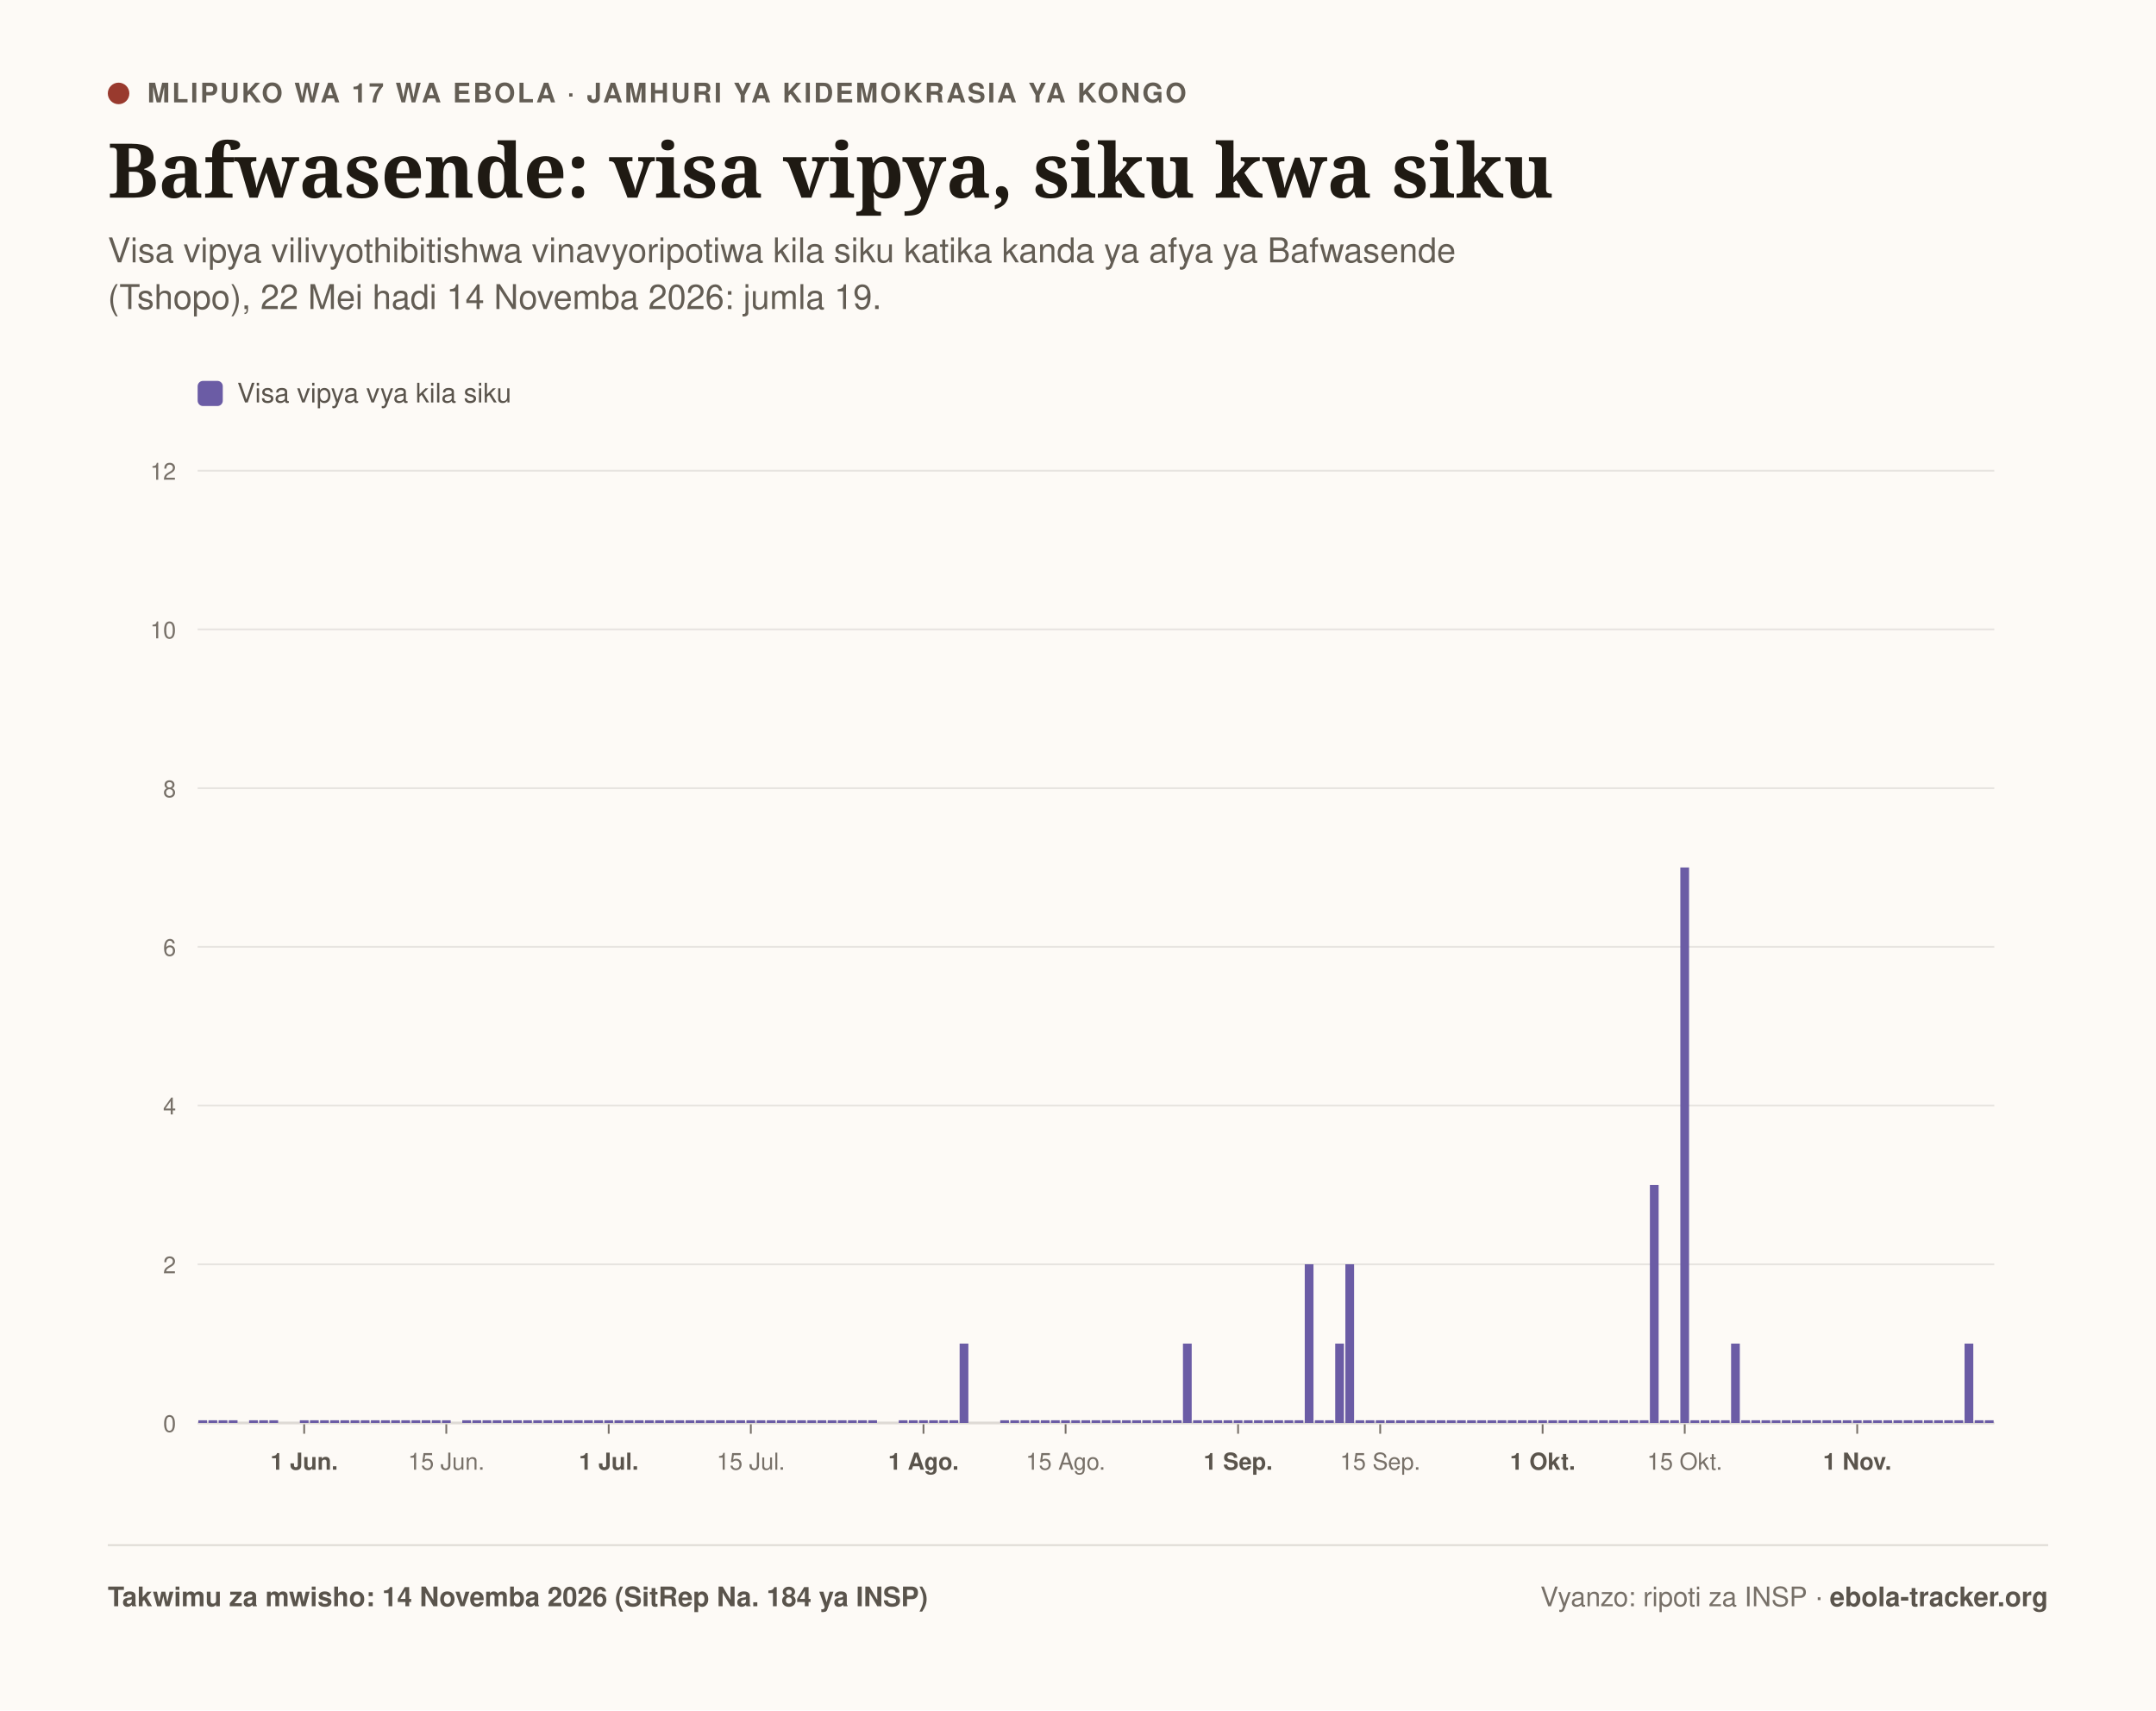
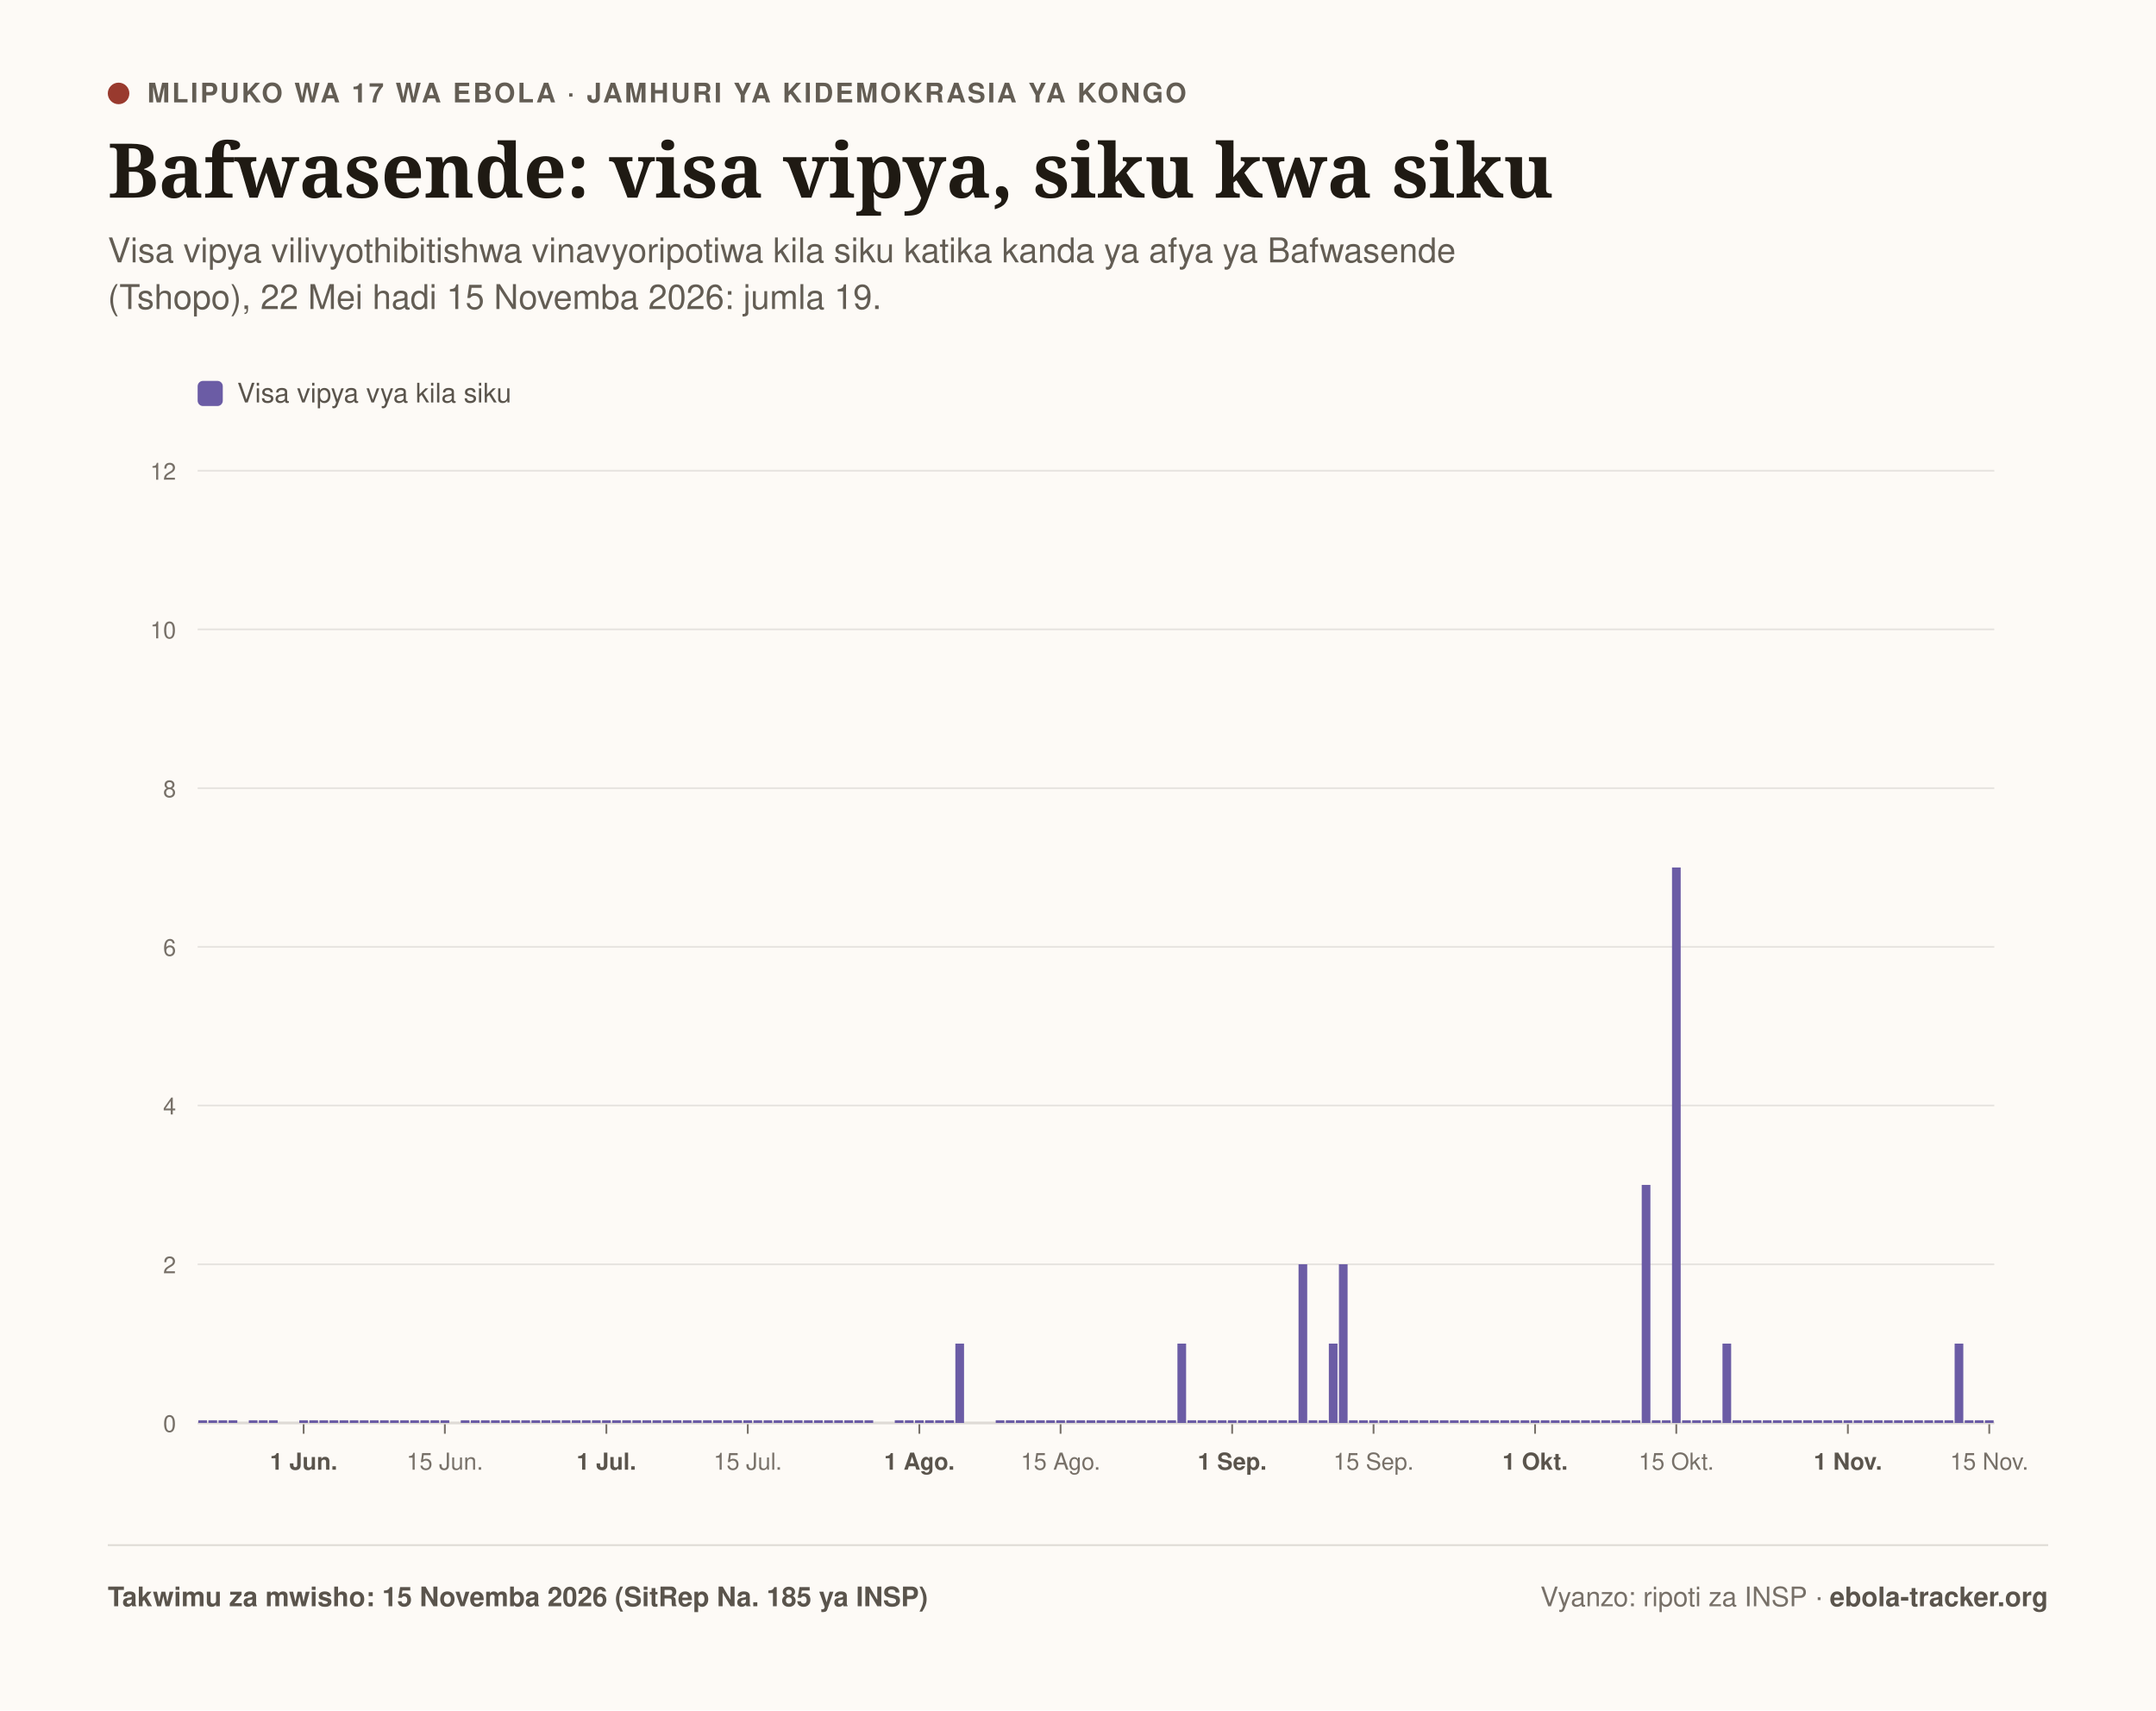
- <svg xmlns="http://www.w3.org/2000/svg" viewBox="0 0 1200 952" role="img" aria-label="Bafwasende: visa vipya, siku kwa siku. Visa vipya vilivyothibitishwa vinavyoripotiwa kila siku katika kanda ya afya ya Bafwasende (Tshopo), 22 Mei hadi 14 Novemba 2026: jumla 19.">
+ <svg xmlns="http://www.w3.org/2000/svg" viewBox="0 0 1200 952" role="img" aria-label="Bafwasende: visa vipya, siku kwa siku. Visa vipya vilivyothibitishwa vinavyoripotiwa kila siku katika kanda ya afya ya Bafwasende (Tshopo), 22 Mei hadi 15 Novemba 2026: jumla 19.">
  <rect width="1200" height="952" fill="#FDFAF6" />
  <circle cx="66" cy="52" r="6" fill="#993A2E" />
  <text x="82.0" y="57.0" font-family="'Public Sans',Helvetica,Arial,sans-serif" font-size="15" font-weight="700" fill="#635D54" text-anchor="start" letter-spacing=".08em">MLIPUKO WA 17 WA EBOLA · JAMHURI YA KIDEMOKRASIA YA KONGO</text>
  <text x="60.0" y="110.0" font-family="'Source Serif 4',Georgia,serif" font-size="42" font-weight="600" fill="#1F1A13" text-anchor="start">Bafwasende: visa vipya, siku kwa siku</text>
  <text x="60.0" y="146.0" font-family="'Public Sans',Helvetica,Arial,sans-serif" font-size="19" font-weight="400" fill="#635D54" text-anchor="start">Visa vipya vilivyothibitishwa vinavyoripotiwa kila siku katika kanda ya afya ya Bafwasende</text>
-   <text x="60.0" y="172.0" font-family="'Public Sans',Helvetica,Arial,sans-serif" font-size="19" font-weight="400" fill="#635D54" text-anchor="start">(Tshopo), 22 Mei hadi 14 Novemba 2026: jumla 19.</text>
+   <text x="60.0" y="172.0" font-family="'Public Sans',Helvetica,Arial,sans-serif" font-size="19" font-weight="400" fill="#635D54" text-anchor="start">(Tshopo), 22 Mei hadi 15 Novemba 2026: jumla 19.</text>
  <rect x="110" y="212" width="14" height="14" rx="3" fill="#6B5CA5" />
  <text x="132.0" y="224.0" font-family="'Public Sans',Helvetica,Arial,sans-serif" font-size="15" font-weight="400" fill="#5A544C" text-anchor="start">Visa vipya vya kila siku</text>
  <line x1="110" x2="1110" y1="792.0" y2="792.0" stroke="#E7E4E0" />
  <text x="98.0" y="797.0" font-family="'Public Sans',Helvetica,Arial,sans-serif" font-size="13" font-weight="400" fill="#777068" text-anchor="end">0</text>
  <line x1="110" x2="1110" y1="703.7" y2="703.7" stroke="#E7E4E0" />
  <text x="98.0" y="708.7" font-family="'Public Sans',Helvetica,Arial,sans-serif" font-size="13" font-weight="400" fill="#777068" text-anchor="end">2</text>
  <line x1="110" x2="1110" y1="615.3" y2="615.3" stroke="#E7E4E0" />
  <text x="98.0" y="620.3" font-family="'Public Sans',Helvetica,Arial,sans-serif" font-size="13" font-weight="400" fill="#777068" text-anchor="end">4</text>
  <line x1="110" x2="1110" y1="527.0" y2="527.0" stroke="#E7E4E0" />
  <text x="98.0" y="532.0" font-family="'Public Sans',Helvetica,Arial,sans-serif" font-size="13" font-weight="400" fill="#777068" text-anchor="end">6</text>
  <line x1="110" x2="1110" y1="438.7" y2="438.7" stroke="#E7E4E0" />
  <text x="98.0" y="443.7" font-family="'Public Sans',Helvetica,Arial,sans-serif" font-size="13" font-weight="400" fill="#777068" text-anchor="end">8</text>
  <line x1="110" x2="1110" y1="350.3" y2="350.3" stroke="#E7E4E0" />
  <text x="98.0" y="355.3" font-family="'Public Sans',Helvetica,Arial,sans-serif" font-size="13" font-weight="400" fill="#777068" text-anchor="end">10</text>
  <line x1="110" x2="1110" y1="262.0" y2="262.0" stroke="#E7E4E0" />
  <text x="98.0" y="267.0" font-family="'Public Sans',Helvetica,Arial,sans-serif" font-size="13" font-weight="400" fill="#777068" text-anchor="end">12</text>
-   <line x1="169.3" x2="169.3" y1="792" y2="798" stroke="#777068" />
-   <text x="169.3" y="818.0" font-family="'Public Sans',Helvetica,Arial,sans-serif" font-size="13" font-weight="600" fill="#5A544C" text-anchor="middle">1 Jun.</text>
-   <line x1="248.4" x2="248.4" y1="792" y2="798" stroke="#777068" />
-   <text x="248.4" y="818.0" font-family="'Public Sans',Helvetica,Arial,sans-serif" font-size="13" font-weight="400" fill="#777068" text-anchor="middle">15 Jun.</text>
-   <line x1="338.8" x2="338.8" y1="792" y2="798" stroke="#777068" />
-   <text x="338.8" y="818.0" font-family="'Public Sans',Helvetica,Arial,sans-serif" font-size="13" font-weight="600" fill="#5A544C" text-anchor="middle">1 Jul.</text>
-   <line x1="417.9" x2="417.9" y1="792" y2="798" stroke="#777068" />
-   <text x="417.9" y="818.0" font-family="'Public Sans',Helvetica,Arial,sans-serif" font-size="13" font-weight="400" fill="#777068" text-anchor="middle">15 Jul.</text>
-   <line x1="514.0" x2="514.0" y1="792" y2="798" stroke="#777068" />
-   <text x="514.0" y="818.0" font-family="'Public Sans',Helvetica,Arial,sans-serif" font-size="13" font-weight="600" fill="#5A544C" text-anchor="middle">1 Ago.</text>
-   <line x1="593.1" x2="593.1" y1="792" y2="798" stroke="#777068" />
-   <text x="593.1" y="818.0" font-family="'Public Sans',Helvetica,Arial,sans-serif" font-size="13" font-weight="400" fill="#777068" text-anchor="middle">15 Ago.</text>
-   <line x1="689.1" x2="689.1" y1="792" y2="798" stroke="#777068" />
-   <text x="689.1" y="818.0" font-family="'Public Sans',Helvetica,Arial,sans-serif" font-size="13" font-weight="600" fill="#5A544C" text-anchor="middle">1 Sep.</text>
-   <line x1="768.2" x2="768.2" y1="792" y2="798" stroke="#777068" />
-   <text x="768.2" y="818.0" font-family="'Public Sans',Helvetica,Arial,sans-serif" font-size="13" font-weight="400" fill="#777068" text-anchor="middle">15 Sep.</text>
-   <line x1="858.6" x2="858.6" y1="792" y2="798" stroke="#777068" />
-   <text x="858.6" y="818.0" font-family="'Public Sans',Helvetica,Arial,sans-serif" font-size="13" font-weight="600" fill="#5A544C" text-anchor="middle">1 Okt.</text>
-   <line x1="937.7" x2="937.7" y1="792" y2="798" stroke="#777068" />
-   <text x="937.7" y="818.0" font-family="'Public Sans',Helvetica,Arial,sans-serif" font-size="13" font-weight="400" fill="#777068" text-anchor="middle">15 Okt.</text>
-   <line x1="1033.7" x2="1033.7" y1="792" y2="798" stroke="#777068" />
-   <text x="1033.7" y="818.0" font-family="'Public Sans',Helvetica,Arial,sans-serif" font-size="13" font-weight="600" fill="#5A544C" text-anchor="middle">1 Nov.</text>
+   <line x1="169.0" x2="169.0" y1="792" y2="798" stroke="#777068" />
+   <text x="169.0" y="818.0" font-family="'Public Sans',Helvetica,Arial,sans-serif" font-size="13" font-weight="600" fill="#5A544C" text-anchor="middle">1 Jun.</text>
+   <line x1="247.6" x2="247.6" y1="792" y2="798" stroke="#777068" />
+   <text x="247.6" y="818.0" font-family="'Public Sans',Helvetica,Arial,sans-serif" font-size="13" font-weight="400" fill="#777068" text-anchor="middle">15 Jun.</text>
+   <line x1="337.5" x2="337.5" y1="792" y2="798" stroke="#777068" />
+   <text x="337.5" y="818.0" font-family="'Public Sans',Helvetica,Arial,sans-serif" font-size="13" font-weight="600" fill="#5A544C" text-anchor="middle">1 Jul.</text>
+   <line x1="416.2" x2="416.2" y1="792" y2="798" stroke="#777068" />
+   <text x="416.2" y="818.0" font-family="'Public Sans',Helvetica,Arial,sans-serif" font-size="13" font-weight="400" fill="#777068" text-anchor="middle">15 Jul.</text>
+   <line x1="511.7" x2="511.7" y1="792" y2="798" stroke="#777068" />
+   <text x="511.7" y="818.0" font-family="'Public Sans',Helvetica,Arial,sans-serif" font-size="13" font-weight="600" fill="#5A544C" text-anchor="middle">1 Ago.</text>
+   <line x1="590.3" x2="590.3" y1="792" y2="798" stroke="#777068" />
+   <text x="590.3" y="818.0" font-family="'Public Sans',Helvetica,Arial,sans-serif" font-size="13" font-weight="400" fill="#777068" text-anchor="middle">15 Ago.</text>
+   <line x1="685.8" x2="685.8" y1="792" y2="798" stroke="#777068" />
+   <text x="685.8" y="818.0" font-family="'Public Sans',Helvetica,Arial,sans-serif" font-size="13" font-weight="600" fill="#5A544C" text-anchor="middle">1 Sep.</text>
+   <line x1="764.5" x2="764.5" y1="792" y2="798" stroke="#777068" />
+   <text x="764.5" y="818.0" font-family="'Public Sans',Helvetica,Arial,sans-serif" font-size="13" font-weight="400" fill="#777068" text-anchor="middle">15 Sep.</text>
+   <line x1="854.4" x2="854.4" y1="792" y2="798" stroke="#777068" />
+   <text x="854.4" y="818.0" font-family="'Public Sans',Helvetica,Arial,sans-serif" font-size="13" font-weight="600" fill="#5A544C" text-anchor="middle">1 Okt.</text>
+   <line x1="933.0" x2="933.0" y1="792" y2="798" stroke="#777068" />
+   <text x="933.0" y="818.0" font-family="'Public Sans',Helvetica,Arial,sans-serif" font-size="13" font-weight="400" fill="#777068" text-anchor="middle">15 Okt.</text>
+   <line x1="1028.5" x2="1028.5" y1="792" y2="798" stroke="#777068" />
+   <text x="1028.5" y="818.0" font-family="'Public Sans',Helvetica,Arial,sans-serif" font-size="13" font-weight="600" fill="#5A544C" text-anchor="middle">1 Nov.</text>
+   <line x1="1107.2" x2="1107.2" y1="792" y2="798" stroke="#777068" />
+   <text x="1107.2" y="818.0" font-family="'Public Sans',Helvetica,Arial,sans-serif" font-size="13" font-weight="400" fill="#777068" text-anchor="middle">15 Nov.</text>
  <line x1="110" x2="1110" y1="792" y2="792" stroke="#DEDAD5" stroke-width="1.5" />
-   <rect x="110.40" y="790.50" width="4.86" height="1.50" fill="#6B5CA5" />
-   <rect x="116.05" y="790.50" width="4.86" height="1.50" fill="#6B5CA5" />
-   <rect x="121.69" y="790.50" width="4.86" height="1.50" fill="#6B5CA5" />
-   <rect x="127.34" y="790.50" width="4.86" height="1.50" fill="#6B5CA5" />
-   <rect x="138.64" y="790.50" width="4.86" height="1.50" fill="#6B5CA5" />
-   <rect x="144.29" y="790.50" width="4.86" height="1.50" fill="#6B5CA5" />
-   <rect x="149.94" y="790.50" width="4.86" height="1.50" fill="#6B5CA5" />
-   <rect x="166.89" y="790.50" width="4.86" height="1.50" fill="#6B5CA5" />
-   <rect x="172.54" y="790.50" width="4.86" height="1.50" fill="#6B5CA5" />
-   <rect x="178.19" y="790.50" width="4.86" height="1.50" fill="#6B5CA5" />
-   <rect x="183.84" y="790.50" width="4.86" height="1.50" fill="#6B5CA5" />
-   <rect x="189.49" y="790.50" width="4.86" height="1.50" fill="#6B5CA5" />
-   <rect x="195.14" y="790.50" width="4.86" height="1.50" fill="#6B5CA5" />
-   <rect x="200.79" y="790.50" width="4.86" height="1.50" fill="#6B5CA5" />
-   <rect x="206.44" y="790.50" width="4.86" height="1.50" fill="#6B5CA5" />
-   <rect x="212.09" y="790.50" width="4.86" height="1.50" fill="#6B5CA5" />
-   <rect x="217.74" y="790.50" width="4.86" height="1.50" fill="#6B5CA5" />
-   <rect x="223.39" y="790.50" width="4.86" height="1.50" fill="#6B5CA5" />
-   <rect x="229.04" y="790.50" width="4.86" height="1.50" fill="#6B5CA5" />
-   <rect x="234.69" y="790.50" width="4.86" height="1.50" fill="#6B5CA5" />
-   <rect x="240.34" y="790.50" width="4.86" height="1.50" fill="#6B5CA5" />
-   <rect x="245.99" y="790.50" width="4.86" height="1.50" fill="#6B5CA5" />
-   <rect x="257.29" y="790.50" width="4.86" height="1.50" fill="#6B5CA5" />
-   <rect x="262.94" y="790.50" width="4.86" height="1.50" fill="#6B5CA5" />
-   <rect x="268.59" y="790.50" width="4.86" height="1.50" fill="#6B5CA5" />
-   <rect x="274.24" y="790.50" width="4.86" height="1.50" fill="#6B5CA5" />
-   <rect x="279.89" y="790.50" width="4.86" height="1.50" fill="#6B5CA5" />
-   <rect x="285.54" y="790.50" width="4.86" height="1.50" fill="#6B5CA5" />
-   <rect x="291.19" y="790.50" width="4.86" height="1.50" fill="#6B5CA5" />
-   <rect x="296.84" y="790.50" width="4.86" height="1.50" fill="#6B5CA5" />
-   <rect x="302.49" y="790.50" width="4.86" height="1.50" fill="#6B5CA5" />
-   <rect x="308.14" y="790.50" width="4.86" height="1.50" fill="#6B5CA5" />
-   <rect x="313.79" y="790.50" width="4.86" height="1.50" fill="#6B5CA5" />
-   <rect x="319.44" y="790.50" width="4.86" height="1.50" fill="#6B5CA5" />
-   <rect x="325.08" y="790.50" width="4.86" height="1.50" fill="#6B5CA5" />
-   <rect x="330.73" y="790.50" width="4.86" height="1.50" fill="#6B5CA5" />
-   <rect x="336.38" y="790.50" width="4.86" height="1.50" fill="#6B5CA5" />
-   <rect x="342.03" y="790.50" width="4.86" height="1.50" fill="#6B5CA5" />
-   <rect x="347.68" y="790.50" width="4.86" height="1.50" fill="#6B5CA5" />
-   <rect x="353.33" y="790.50" width="4.86" height="1.50" fill="#6B5CA5" />
-   <rect x="358.98" y="790.50" width="4.86" height="1.50" fill="#6B5CA5" />
-   <rect x="364.63" y="790.50" width="4.86" height="1.50" fill="#6B5CA5" />
-   <rect x="370.28" y="790.50" width="4.86" height="1.50" fill="#6B5CA5" />
-   <rect x="375.93" y="790.50" width="4.86" height="1.50" fill="#6B5CA5" />
-   <rect x="381.58" y="790.50" width="4.86" height="1.50" fill="#6B5CA5" />
-   <rect x="387.23" y="790.50" width="4.86" height="1.50" fill="#6B5CA5" />
-   <rect x="392.88" y="790.50" width="4.86" height="1.50" fill="#6B5CA5" />
-   <rect x="398.53" y="790.50" width="4.86" height="1.50" fill="#6B5CA5" />
-   <rect x="404.18" y="790.50" width="4.86" height="1.50" fill="#6B5CA5" />
-   <rect x="409.83" y="790.50" width="4.86" height="1.50" fill="#6B5CA5" />
-   <rect x="415.48" y="790.50" width="4.86" height="1.50" fill="#6B5CA5" />
-   <rect x="421.13" y="790.50" width="4.86" height="1.50" fill="#6B5CA5" />
-   <rect x="426.78" y="790.50" width="4.86" height="1.50" fill="#6B5CA5" />
-   <rect x="432.43" y="790.50" width="4.86" height="1.50" fill="#6B5CA5" />
-   <rect x="438.08" y="790.50" width="4.86" height="1.50" fill="#6B5CA5" />
-   <rect x="443.73" y="790.50" width="4.86" height="1.50" fill="#6B5CA5" />
-   <rect x="449.38" y="790.50" width="4.86" height="1.50" fill="#6B5CA5" />
-   <rect x="455.03" y="790.50" width="4.86" height="1.50" fill="#6B5CA5" />
-   <rect x="460.68" y="790.50" width="4.86" height="1.50" fill="#6B5CA5" />
-   <rect x="466.33" y="790.50" width="4.86" height="1.50" fill="#6B5CA5" />
-   <rect x="471.98" y="790.50" width="4.86" height="1.50" fill="#6B5CA5" />
-   <rect x="477.63" y="790.50" width="4.86" height="1.50" fill="#6B5CA5" />
-   <rect x="483.28" y="790.50" width="4.86" height="1.50" fill="#6B5CA5" />
-   <rect x="500.23" y="790.50" width="4.86" height="1.50" fill="#6B5CA5" />
-   <rect x="505.88" y="790.50" width="4.86" height="1.50" fill="#6B5CA5" />
-   <rect x="511.53" y="790.50" width="4.86" height="1.50" fill="#6B5CA5" />
-   <rect x="517.18" y="790.50" width="4.86" height="1.50" fill="#6B5CA5" />
-   <rect x="522.82" y="790.50" width="4.86" height="1.50" fill="#6B5CA5" />
-   <rect x="528.47" y="790.50" width="4.86" height="1.50" fill="#6B5CA5" />
-   <rect x="534.12" y="747.83" width="4.86" height="44.17" fill="#6B5CA5" />
-   <rect x="556.72" y="790.50" width="4.86" height="1.50" fill="#6B5CA5" />
-   <rect x="562.37" y="790.50" width="4.86" height="1.50" fill="#6B5CA5" />
-   <rect x="568.02" y="790.50" width="4.86" height="1.50" fill="#6B5CA5" />
-   <rect x="573.67" y="790.50" width="4.86" height="1.50" fill="#6B5CA5" />
-   <rect x="579.32" y="790.50" width="4.86" height="1.50" fill="#6B5CA5" />
-   <rect x="584.97" y="790.50" width="4.86" height="1.50" fill="#6B5CA5" />
-   <rect x="590.62" y="790.50" width="4.86" height="1.50" fill="#6B5CA5" />
-   <rect x="596.27" y="790.50" width="4.86" height="1.50" fill="#6B5CA5" />
-   <rect x="601.92" y="790.50" width="4.86" height="1.50" fill="#6B5CA5" />
-   <rect x="607.57" y="790.50" width="4.86" height="1.50" fill="#6B5CA5" />
-   <rect x="613.22" y="790.50" width="4.86" height="1.50" fill="#6B5CA5" />
-   <rect x="618.87" y="790.50" width="4.86" height="1.50" fill="#6B5CA5" />
-   <rect x="624.52" y="790.50" width="4.86" height="1.50" fill="#6B5CA5" />
-   <rect x="630.17" y="790.50" width="4.86" height="1.50" fill="#6B5CA5" />
-   <rect x="635.82" y="790.50" width="4.86" height="1.50" fill="#6B5CA5" />
-   <rect x="641.47" y="790.50" width="4.86" height="1.50" fill="#6B5CA5" />
-   <rect x="647.12" y="790.50" width="4.86" height="1.50" fill="#6B5CA5" />
-   <rect x="652.77" y="790.50" width="4.86" height="1.50" fill="#6B5CA5" />
-   <rect x="658.42" y="747.83" width="4.86" height="44.17" fill="#6B5CA5" />
-   <rect x="664.07" y="790.50" width="4.86" height="1.50" fill="#6B5CA5" />
-   <rect x="669.72" y="790.50" width="4.86" height="1.50" fill="#6B5CA5" />
-   <rect x="675.37" y="790.50" width="4.86" height="1.50" fill="#6B5CA5" />
-   <rect x="681.02" y="790.50" width="4.86" height="1.50" fill="#6B5CA5" />
-   <rect x="686.67" y="790.50" width="4.86" height="1.50" fill="#6B5CA5" />
-   <rect x="692.32" y="790.50" width="4.86" height="1.50" fill="#6B5CA5" />
-   <rect x="697.97" y="790.50" width="4.86" height="1.50" fill="#6B5CA5" />
-   <rect x="703.62" y="790.50" width="4.86" height="1.50" fill="#6B5CA5" />
-   <rect x="709.27" y="790.50" width="4.86" height="1.50" fill="#6B5CA5" />
-   <rect x="714.92" y="790.50" width="4.86" height="1.50" fill="#6B5CA5" />
-   <rect x="720.56" y="790.50" width="4.86" height="1.50" fill="#6B5CA5" />
-   <rect x="726.21" y="703.67" width="4.86" height="88.33" fill="#6B5CA5" />
-   <rect x="731.86" y="790.50" width="4.86" height="1.50" fill="#6B5CA5" />
-   <rect x="737.51" y="790.50" width="4.86" height="1.50" fill="#6B5CA5" />
-   <rect x="743.16" y="747.83" width="4.86" height="44.17" fill="#6B5CA5" />
-   <rect x="748.81" y="703.67" width="4.86" height="88.33" fill="#6B5CA5" />
-   <rect x="754.46" y="790.50" width="4.86" height="1.50" fill="#6B5CA5" />
-   <rect x="760.11" y="790.50" width="4.86" height="1.50" fill="#6B5CA5" />
-   <rect x="765.76" y="790.50" width="4.86" height="1.50" fill="#6B5CA5" />
-   <rect x="771.41" y="790.50" width="4.86" height="1.50" fill="#6B5CA5" />
-   <rect x="777.06" y="790.50" width="4.86" height="1.50" fill="#6B5CA5" />
-   <rect x="782.71" y="790.50" width="4.86" height="1.50" fill="#6B5CA5" />
-   <rect x="788.36" y="790.50" width="4.86" height="1.50" fill="#6B5CA5" />
-   <rect x="794.01" y="790.50" width="4.86" height="1.50" fill="#6B5CA5" />
-   <rect x="799.66" y="790.50" width="4.86" height="1.50" fill="#6B5CA5" />
-   <rect x="805.31" y="790.50" width="4.86" height="1.50" fill="#6B5CA5" />
-   <rect x="810.96" y="790.50" width="4.86" height="1.50" fill="#6B5CA5" />
-   <rect x="816.61" y="790.50" width="4.86" height="1.50" fill="#6B5CA5" />
-   <rect x="822.26" y="790.50" width="4.86" height="1.50" fill="#6B5CA5" />
-   <rect x="827.91" y="790.50" width="4.86" height="1.50" fill="#6B5CA5" />
-   <rect x="833.56" y="790.50" width="4.86" height="1.50" fill="#6B5CA5" />
-   <rect x="839.21" y="790.50" width="4.86" height="1.50" fill="#6B5CA5" />
-   <rect x="844.86" y="790.50" width="4.86" height="1.50" fill="#6B5CA5" />
-   <rect x="850.51" y="790.50" width="4.86" height="1.50" fill="#6B5CA5" />
-   <rect x="856.16" y="790.50" width="4.86" height="1.50" fill="#6B5CA5" />
-   <rect x="861.81" y="790.50" width="4.86" height="1.50" fill="#6B5CA5" />
-   <rect x="867.46" y="790.50" width="4.86" height="1.50" fill="#6B5CA5" />
-   <rect x="873.11" y="790.50" width="4.86" height="1.50" fill="#6B5CA5" />
-   <rect x="878.76" y="790.50" width="4.86" height="1.50" fill="#6B5CA5" />
-   <rect x="884.41" y="790.50" width="4.86" height="1.50" fill="#6B5CA5" />
-   <rect x="890.06" y="790.50" width="4.86" height="1.50" fill="#6B5CA5" />
-   <rect x="895.71" y="790.50" width="4.86" height="1.50" fill="#6B5CA5" />
-   <rect x="901.36" y="790.50" width="4.86" height="1.50" fill="#6B5CA5" />
-   <rect x="907.01" y="790.50" width="4.86" height="1.50" fill="#6B5CA5" />
-   <rect x="912.66" y="790.50" width="4.86" height="1.50" fill="#6B5CA5" />
-   <rect x="918.31" y="659.50" width="4.86" height="132.50" fill="#6B5CA5" />
-   <rect x="923.95" y="790.50" width="4.86" height="1.50" fill="#6B5CA5" />
-   <rect x="929.60" y="790.50" width="4.86" height="1.50" fill="#6B5CA5" />
-   <rect x="935.25" y="482.83" width="4.86" height="309.17" fill="#6B5CA5" />
-   <rect x="940.90" y="790.50" width="4.86" height="1.50" fill="#6B5CA5" />
-   <rect x="946.55" y="790.50" width="4.86" height="1.50" fill="#6B5CA5" />
-   <rect x="952.20" y="790.50" width="4.86" height="1.50" fill="#6B5CA5" />
-   <rect x="957.85" y="790.50" width="4.86" height="1.50" fill="#6B5CA5" />
-   <rect x="963.50" y="747.83" width="4.86" height="44.17" fill="#6B5CA5" />
-   <rect x="969.15" y="790.50" width="4.86" height="1.50" fill="#6B5CA5" />
-   <rect x="974.80" y="790.50" width="4.86" height="1.50" fill="#6B5CA5" />
-   <rect x="980.45" y="790.50" width="4.86" height="1.50" fill="#6B5CA5" />
-   <rect x="986.10" y="790.50" width="4.86" height="1.50" fill="#6B5CA5" />
-   <rect x="991.75" y="790.50" width="4.86" height="1.50" fill="#6B5CA5" />
-   <rect x="997.40" y="790.50" width="4.86" height="1.50" fill="#6B5CA5" />
-   <rect x="1003.05" y="790.50" width="4.86" height="1.50" fill="#6B5CA5" />
-   <rect x="1008.70" y="790.50" width="4.86" height="1.50" fill="#6B5CA5" />
-   <rect x="1014.35" y="790.50" width="4.86" height="1.50" fill="#6B5CA5" />
-   <rect x="1020.00" y="790.50" width="4.86" height="1.50" fill="#6B5CA5" />
-   <rect x="1025.65" y="790.50" width="4.86" height="1.50" fill="#6B5CA5" />
-   <rect x="1031.30" y="790.50" width="4.86" height="1.50" fill="#6B5CA5" />
-   <rect x="1036.95" y="790.50" width="4.86" height="1.50" fill="#6B5CA5" />
-   <rect x="1042.60" y="790.50" width="4.86" height="1.50" fill="#6B5CA5" />
-   <rect x="1048.25" y="790.50" width="4.86" height="1.50" fill="#6B5CA5" />
-   <rect x="1053.90" y="790.50" width="4.86" height="1.50" fill="#6B5CA5" />
-   <rect x="1059.55" y="790.50" width="4.86" height="1.50" fill="#6B5CA5" />
-   <rect x="1065.20" y="790.50" width="4.86" height="1.50" fill="#6B5CA5" />
-   <rect x="1070.85" y="790.50" width="4.86" height="1.50" fill="#6B5CA5" />
-   <rect x="1076.50" y="790.50" width="4.86" height="1.50" fill="#6B5CA5" />
-   <rect x="1082.15" y="790.50" width="4.86" height="1.50" fill="#6B5CA5" />
-   <rect x="1087.80" y="790.50" width="4.86" height="1.50" fill="#6B5CA5" />
-   <rect x="1093.45" y="747.83" width="4.86" height="44.17" fill="#6B5CA5" />
-   <rect x="1099.10" y="790.50" width="4.86" height="1.50" fill="#6B5CA5" />
-   <rect x="1104.75" y="790.50" width="4.86" height="1.50" fill="#6B5CA5" />
+   <rect x="110.39" y="790.50" width="4.83" height="1.50" fill="#6B5CA5" />
+   <rect x="116.01" y="790.50" width="4.83" height="1.50" fill="#6B5CA5" />
+   <rect x="121.63" y="790.50" width="4.83" height="1.50" fill="#6B5CA5" />
+   <rect x="127.25" y="790.50" width="4.83" height="1.50" fill="#6B5CA5" />
+   <rect x="138.48" y="790.50" width="4.83" height="1.50" fill="#6B5CA5" />
+   <rect x="144.10" y="790.50" width="4.83" height="1.50" fill="#6B5CA5" />
+   <rect x="149.72" y="790.50" width="4.83" height="1.50" fill="#6B5CA5" />
+   <rect x="166.57" y="790.50" width="4.83" height="1.50" fill="#6B5CA5" />
+   <rect x="172.19" y="790.50" width="4.83" height="1.50" fill="#6B5CA5" />
+   <rect x="177.81" y="790.50" width="4.83" height="1.50" fill="#6B5CA5" />
+   <rect x="183.43" y="790.50" width="4.83" height="1.50" fill="#6B5CA5" />
+   <rect x="189.04" y="790.50" width="4.83" height="1.50" fill="#6B5CA5" />
+   <rect x="194.66" y="790.50" width="4.83" height="1.50" fill="#6B5CA5" />
+   <rect x="200.28" y="790.50" width="4.83" height="1.50" fill="#6B5CA5" />
+   <rect x="205.90" y="790.50" width="4.83" height="1.50" fill="#6B5CA5" />
+   <rect x="211.52" y="790.50" width="4.83" height="1.50" fill="#6B5CA5" />
+   <rect x="217.13" y="790.50" width="4.83" height="1.50" fill="#6B5CA5" />
+   <rect x="222.75" y="790.50" width="4.83" height="1.50" fill="#6B5CA5" />
+   <rect x="228.37" y="790.50" width="4.83" height="1.50" fill="#6B5CA5" />
+   <rect x="233.99" y="790.50" width="4.83" height="1.50" fill="#6B5CA5" />
+   <rect x="239.61" y="790.50" width="4.83" height="1.50" fill="#6B5CA5" />
+   <rect x="245.22" y="790.50" width="4.83" height="1.50" fill="#6B5CA5" />
+   <rect x="256.46" y="790.50" width="4.83" height="1.50" fill="#6B5CA5" />
+   <rect x="262.08" y="790.50" width="4.83" height="1.50" fill="#6B5CA5" />
+   <rect x="267.70" y="790.50" width="4.83" height="1.50" fill="#6B5CA5" />
+   <rect x="273.31" y="790.50" width="4.83" height="1.50" fill="#6B5CA5" />
+   <rect x="278.93" y="790.50" width="4.83" height="1.50" fill="#6B5CA5" />
+   <rect x="284.55" y="790.50" width="4.83" height="1.50" fill="#6B5CA5" />
+   <rect x="290.17" y="790.50" width="4.83" height="1.50" fill="#6B5CA5" />
+   <rect x="295.79" y="790.50" width="4.83" height="1.50" fill="#6B5CA5" />
+   <rect x="301.40" y="790.50" width="4.83" height="1.50" fill="#6B5CA5" />
+   <rect x="307.02" y="790.50" width="4.83" height="1.50" fill="#6B5CA5" />
+   <rect x="312.64" y="790.50" width="4.83" height="1.50" fill="#6B5CA5" />
+   <rect x="318.26" y="790.50" width="4.83" height="1.50" fill="#6B5CA5" />
+   <rect x="323.88" y="790.50" width="4.83" height="1.50" fill="#6B5CA5" />
+   <rect x="329.49" y="790.50" width="4.83" height="1.50" fill="#6B5CA5" />
+   <rect x="335.11" y="790.50" width="4.83" height="1.50" fill="#6B5CA5" />
+   <rect x="340.73" y="790.50" width="4.83" height="1.50" fill="#6B5CA5" />
+   <rect x="346.35" y="790.50" width="4.83" height="1.50" fill="#6B5CA5" />
+   <rect x="351.97" y="790.50" width="4.83" height="1.50" fill="#6B5CA5" />
+   <rect x="357.58" y="790.50" width="4.83" height="1.50" fill="#6B5CA5" />
+   <rect x="363.20" y="790.50" width="4.83" height="1.50" fill="#6B5CA5" />
+   <rect x="368.82" y="790.50" width="4.83" height="1.50" fill="#6B5CA5" />
+   <rect x="374.44" y="790.50" width="4.83" height="1.50" fill="#6B5CA5" />
+   <rect x="380.06" y="790.50" width="4.83" height="1.50" fill="#6B5CA5" />
+   <rect x="385.67" y="790.50" width="4.83" height="1.50" fill="#6B5CA5" />
+   <rect x="391.29" y="790.50" width="4.83" height="1.50" fill="#6B5CA5" />
+   <rect x="396.91" y="790.50" width="4.83" height="1.50" fill="#6B5CA5" />
+   <rect x="402.53" y="790.50" width="4.83" height="1.50" fill="#6B5CA5" />
+   <rect x="408.15" y="790.50" width="4.83" height="1.50" fill="#6B5CA5" />
+   <rect x="413.76" y="790.50" width="4.83" height="1.50" fill="#6B5CA5" />
+   <rect x="419.38" y="790.50" width="4.83" height="1.50" fill="#6B5CA5" />
+   <rect x="425.00" y="790.50" width="4.83" height="1.50" fill="#6B5CA5" />
+   <rect x="430.62" y="790.50" width="4.83" height="1.50" fill="#6B5CA5" />
+   <rect x="436.24" y="790.50" width="4.83" height="1.50" fill="#6B5CA5" />
+   <rect x="441.85" y="790.50" width="4.83" height="1.50" fill="#6B5CA5" />
+   <rect x="447.47" y="790.50" width="4.83" height="1.50" fill="#6B5CA5" />
+   <rect x="453.09" y="790.50" width="4.83" height="1.50" fill="#6B5CA5" />
+   <rect x="458.71" y="790.50" width="4.83" height="1.50" fill="#6B5CA5" />
+   <rect x="464.33" y="790.50" width="4.83" height="1.50" fill="#6B5CA5" />
+   <rect x="469.94" y="790.50" width="4.83" height="1.50" fill="#6B5CA5" />
+   <rect x="475.56" y="790.50" width="4.83" height="1.50" fill="#6B5CA5" />
+   <rect x="481.18" y="790.50" width="4.83" height="1.50" fill="#6B5CA5" />
+   <rect x="498.03" y="790.50" width="4.83" height="1.50" fill="#6B5CA5" />
+   <rect x="503.65" y="790.50" width="4.83" height="1.50" fill="#6B5CA5" />
+   <rect x="509.27" y="790.50" width="4.83" height="1.50" fill="#6B5CA5" />
+   <rect x="514.89" y="790.50" width="4.83" height="1.50" fill="#6B5CA5" />
+   <rect x="520.51" y="790.50" width="4.83" height="1.50" fill="#6B5CA5" />
+   <rect x="526.12" y="790.50" width="4.83" height="1.50" fill="#6B5CA5" />
+   <rect x="531.74" y="747.83" width="4.83" height="44.17" fill="#6B5CA5" />
+   <rect x="554.21" y="790.50" width="4.83" height="1.50" fill="#6B5CA5" />
+   <rect x="559.83" y="790.50" width="4.83" height="1.50" fill="#6B5CA5" />
+   <rect x="565.45" y="790.50" width="4.83" height="1.50" fill="#6B5CA5" />
+   <rect x="571.07" y="790.50" width="4.83" height="1.50" fill="#6B5CA5" />
+   <rect x="576.69" y="790.50" width="4.83" height="1.50" fill="#6B5CA5" />
+   <rect x="582.30" y="790.50" width="4.83" height="1.50" fill="#6B5CA5" />
+   <rect x="587.92" y="790.50" width="4.83" height="1.50" fill="#6B5CA5" />
+   <rect x="593.54" y="790.50" width="4.83" height="1.50" fill="#6B5CA5" />
+   <rect x="599.16" y="790.50" width="4.83" height="1.50" fill="#6B5CA5" />
+   <rect x="604.78" y="790.50" width="4.83" height="1.50" fill="#6B5CA5" />
+   <rect x="610.39" y="790.50" width="4.83" height="1.50" fill="#6B5CA5" />
+   <rect x="616.01" y="790.50" width="4.83" height="1.50" fill="#6B5CA5" />
+   <rect x="621.63" y="790.50" width="4.83" height="1.50" fill="#6B5CA5" />
+   <rect x="627.25" y="790.50" width="4.83" height="1.50" fill="#6B5CA5" />
+   <rect x="632.87" y="790.50" width="4.83" height="1.50" fill="#6B5CA5" />
+   <rect x="638.48" y="790.50" width="4.83" height="1.50" fill="#6B5CA5" />
+   <rect x="644.10" y="790.50" width="4.83" height="1.50" fill="#6B5CA5" />
+   <rect x="649.72" y="790.50" width="4.83" height="1.50" fill="#6B5CA5" />
+   <rect x="655.34" y="747.83" width="4.83" height="44.17" fill="#6B5CA5" />
+   <rect x="660.96" y="790.50" width="4.83" height="1.50" fill="#6B5CA5" />
+   <rect x="666.57" y="790.50" width="4.83" height="1.50" fill="#6B5CA5" />
+   <rect x="672.19" y="790.50" width="4.83" height="1.50" fill="#6B5CA5" />
+   <rect x="677.81" y="790.50" width="4.83" height="1.50" fill="#6B5CA5" />
+   <rect x="683.43" y="790.50" width="4.83" height="1.50" fill="#6B5CA5" />
+   <rect x="689.04" y="790.50" width="4.83" height="1.50" fill="#6B5CA5" />
+   <rect x="694.66" y="790.50" width="4.83" height="1.50" fill="#6B5CA5" />
+   <rect x="700.28" y="790.50" width="4.83" height="1.50" fill="#6B5CA5" />
+   <rect x="705.90" y="790.50" width="4.83" height="1.50" fill="#6B5CA5" />
+   <rect x="711.52" y="790.50" width="4.83" height="1.50" fill="#6B5CA5" />
+   <rect x="717.13" y="790.50" width="4.83" height="1.50" fill="#6B5CA5" />
+   <rect x="722.75" y="703.67" width="4.83" height="88.33" fill="#6B5CA5" />
+   <rect x="728.37" y="790.50" width="4.83" height="1.50" fill="#6B5CA5" />
+   <rect x="733.99" y="790.50" width="4.83" height="1.50" fill="#6B5CA5" />
+   <rect x="739.61" y="747.83" width="4.83" height="44.17" fill="#6B5CA5" />
+   <rect x="745.22" y="703.67" width="4.83" height="88.33" fill="#6B5CA5" />
+   <rect x="750.84" y="790.50" width="4.83" height="1.50" fill="#6B5CA5" />
+   <rect x="756.46" y="790.50" width="4.83" height="1.50" fill="#6B5CA5" />
+   <rect x="762.08" y="790.50" width="4.83" height="1.50" fill="#6B5CA5" />
+   <rect x="767.70" y="790.50" width="4.83" height="1.50" fill="#6B5CA5" />
+   <rect x="773.31" y="790.50" width="4.83" height="1.50" fill="#6B5CA5" />
+   <rect x="778.93" y="790.50" width="4.83" height="1.50" fill="#6B5CA5" />
+   <rect x="784.55" y="790.50" width="4.83" height="1.50" fill="#6B5CA5" />
+   <rect x="790.17" y="790.50" width="4.83" height="1.50" fill="#6B5CA5" />
+   <rect x="795.79" y="790.50" width="4.83" height="1.50" fill="#6B5CA5" />
+   <rect x="801.40" y="790.50" width="4.83" height="1.50" fill="#6B5CA5" />
+   <rect x="807.02" y="790.50" width="4.83" height="1.50" fill="#6B5CA5" />
+   <rect x="812.64" y="790.50" width="4.83" height="1.50" fill="#6B5CA5" />
+   <rect x="818.26" y="790.50" width="4.83" height="1.50" fill="#6B5CA5" />
+   <rect x="823.88" y="790.50" width="4.83" height="1.50" fill="#6B5CA5" />
+   <rect x="829.49" y="790.50" width="4.83" height="1.50" fill="#6B5CA5" />
+   <rect x="835.11" y="790.50" width="4.83" height="1.50" fill="#6B5CA5" />
+   <rect x="840.73" y="790.50" width="4.83" height="1.50" fill="#6B5CA5" />
+   <rect x="846.35" y="790.50" width="4.83" height="1.50" fill="#6B5CA5" />
+   <rect x="851.97" y="790.50" width="4.83" height="1.50" fill="#6B5CA5" />
+   <rect x="857.58" y="790.50" width="4.83" height="1.50" fill="#6B5CA5" />
+   <rect x="863.20" y="790.50" width="4.83" height="1.50" fill="#6B5CA5" />
+   <rect x="868.82" y="790.50" width="4.83" height="1.50" fill="#6B5CA5" />
+   <rect x="874.44" y="790.50" width="4.83" height="1.50" fill="#6B5CA5" />
+   <rect x="880.06" y="790.50" width="4.83" height="1.50" fill="#6B5CA5" />
+   <rect x="885.67" y="790.50" width="4.83" height="1.50" fill="#6B5CA5" />
+   <rect x="891.29" y="790.50" width="4.83" height="1.50" fill="#6B5CA5" />
+   <rect x="896.91" y="790.50" width="4.83" height="1.50" fill="#6B5CA5" />
+   <rect x="902.53" y="790.50" width="4.83" height="1.50" fill="#6B5CA5" />
+   <rect x="908.15" y="790.50" width="4.83" height="1.50" fill="#6B5CA5" />
+   <rect x="913.76" y="659.50" width="4.83" height="132.50" fill="#6B5CA5" />
+   <rect x="919.38" y="790.50" width="4.83" height="1.50" fill="#6B5CA5" />
+   <rect x="925.00" y="790.50" width="4.83" height="1.50" fill="#6B5CA5" />
+   <rect x="930.62" y="482.83" width="4.83" height="309.17" fill="#6B5CA5" />
+   <rect x="936.24" y="790.50" width="4.83" height="1.50" fill="#6B5CA5" />
+   <rect x="941.85" y="790.50" width="4.83" height="1.50" fill="#6B5CA5" />
+   <rect x="947.47" y="790.50" width="4.83" height="1.50" fill="#6B5CA5" />
+   <rect x="953.09" y="790.50" width="4.83" height="1.50" fill="#6B5CA5" />
+   <rect x="958.71" y="747.83" width="4.83" height="44.17" fill="#6B5CA5" />
+   <rect x="964.33" y="790.50" width="4.83" height="1.50" fill="#6B5CA5" />
+   <rect x="969.94" y="790.50" width="4.83" height="1.50" fill="#6B5CA5" />
+   <rect x="975.56" y="790.50" width="4.83" height="1.50" fill="#6B5CA5" />
+   <rect x="981.18" y="790.50" width="4.83" height="1.50" fill="#6B5CA5" />
+   <rect x="986.80" y="790.50" width="4.83" height="1.50" fill="#6B5CA5" />
+   <rect x="992.42" y="790.50" width="4.83" height="1.50" fill="#6B5CA5" />
+   <rect x="998.03" y="790.50" width="4.83" height="1.50" fill="#6B5CA5" />
+   <rect x="1003.65" y="790.50" width="4.83" height="1.50" fill="#6B5CA5" />
+   <rect x="1009.27" y="790.50" width="4.83" height="1.50" fill="#6B5CA5" />
+   <rect x="1014.89" y="790.50" width="4.83" height="1.50" fill="#6B5CA5" />
+   <rect x="1020.51" y="790.50" width="4.83" height="1.50" fill="#6B5CA5" />
+   <rect x="1026.12" y="790.50" width="4.83" height="1.50" fill="#6B5CA5" />
+   <rect x="1031.74" y="790.50" width="4.83" height="1.50" fill="#6B5CA5" />
+   <rect x="1037.36" y="790.50" width="4.83" height="1.50" fill="#6B5CA5" />
+   <rect x="1042.98" y="790.50" width="4.83" height="1.50" fill="#6B5CA5" />
+   <rect x="1048.60" y="790.50" width="4.83" height="1.50" fill="#6B5CA5" />
+   <rect x="1054.21" y="790.50" width="4.83" height="1.50" fill="#6B5CA5" />
+   <rect x="1059.83" y="790.50" width="4.83" height="1.50" fill="#6B5CA5" />
+   <rect x="1065.45" y="790.50" width="4.83" height="1.50" fill="#6B5CA5" />
+   <rect x="1071.07" y="790.50" width="4.83" height="1.50" fill="#6B5CA5" />
+   <rect x="1076.69" y="790.50" width="4.83" height="1.50" fill="#6B5CA5" />
+   <rect x="1082.30" y="790.50" width="4.83" height="1.50" fill="#6B5CA5" />
+   <rect x="1087.92" y="747.83" width="4.83" height="44.17" fill="#6B5CA5" />
+   <rect x="1093.54" y="790.50" width="4.83" height="1.50" fill="#6B5CA5" />
+   <rect x="1099.16" y="790.50" width="4.83" height="1.50" fill="#6B5CA5" />
+   <rect x="1104.78" y="790.50" width="4.83" height="1.50" fill="#6B5CA5" />
  <line x1="60" x2="1140" y1="860" y2="860" stroke="#DEDAD5" />
-   <text x="60.0" y="894.0" font-family="'Public Sans',Helvetica,Arial,sans-serif" font-size="15" font-weight="600" fill="#5A544C" text-anchor="start">Takwimu za mwisho: 14 Novemba 2026 (SitRep Na. 184 ya INSP)</text>
+   <text x="60.0" y="894.0" font-family="'Public Sans',Helvetica,Arial,sans-serif" font-size="15" font-weight="600" fill="#5A544C" text-anchor="start">Takwimu za mwisho: 15 Novemba 2026 (SitRep Na. 185 ya INSP)</text>
  <text x="1140" y="894" text-anchor="end" font-family="'Public Sans',Helvetica,Arial,sans-serif" font-size="15" fill="#777068">Vyanzo: ripoti za INSP · <tspan font-weight="700" fill="#5A544C">ebola-tracker.org</tspan>
  </text>
</svg>
